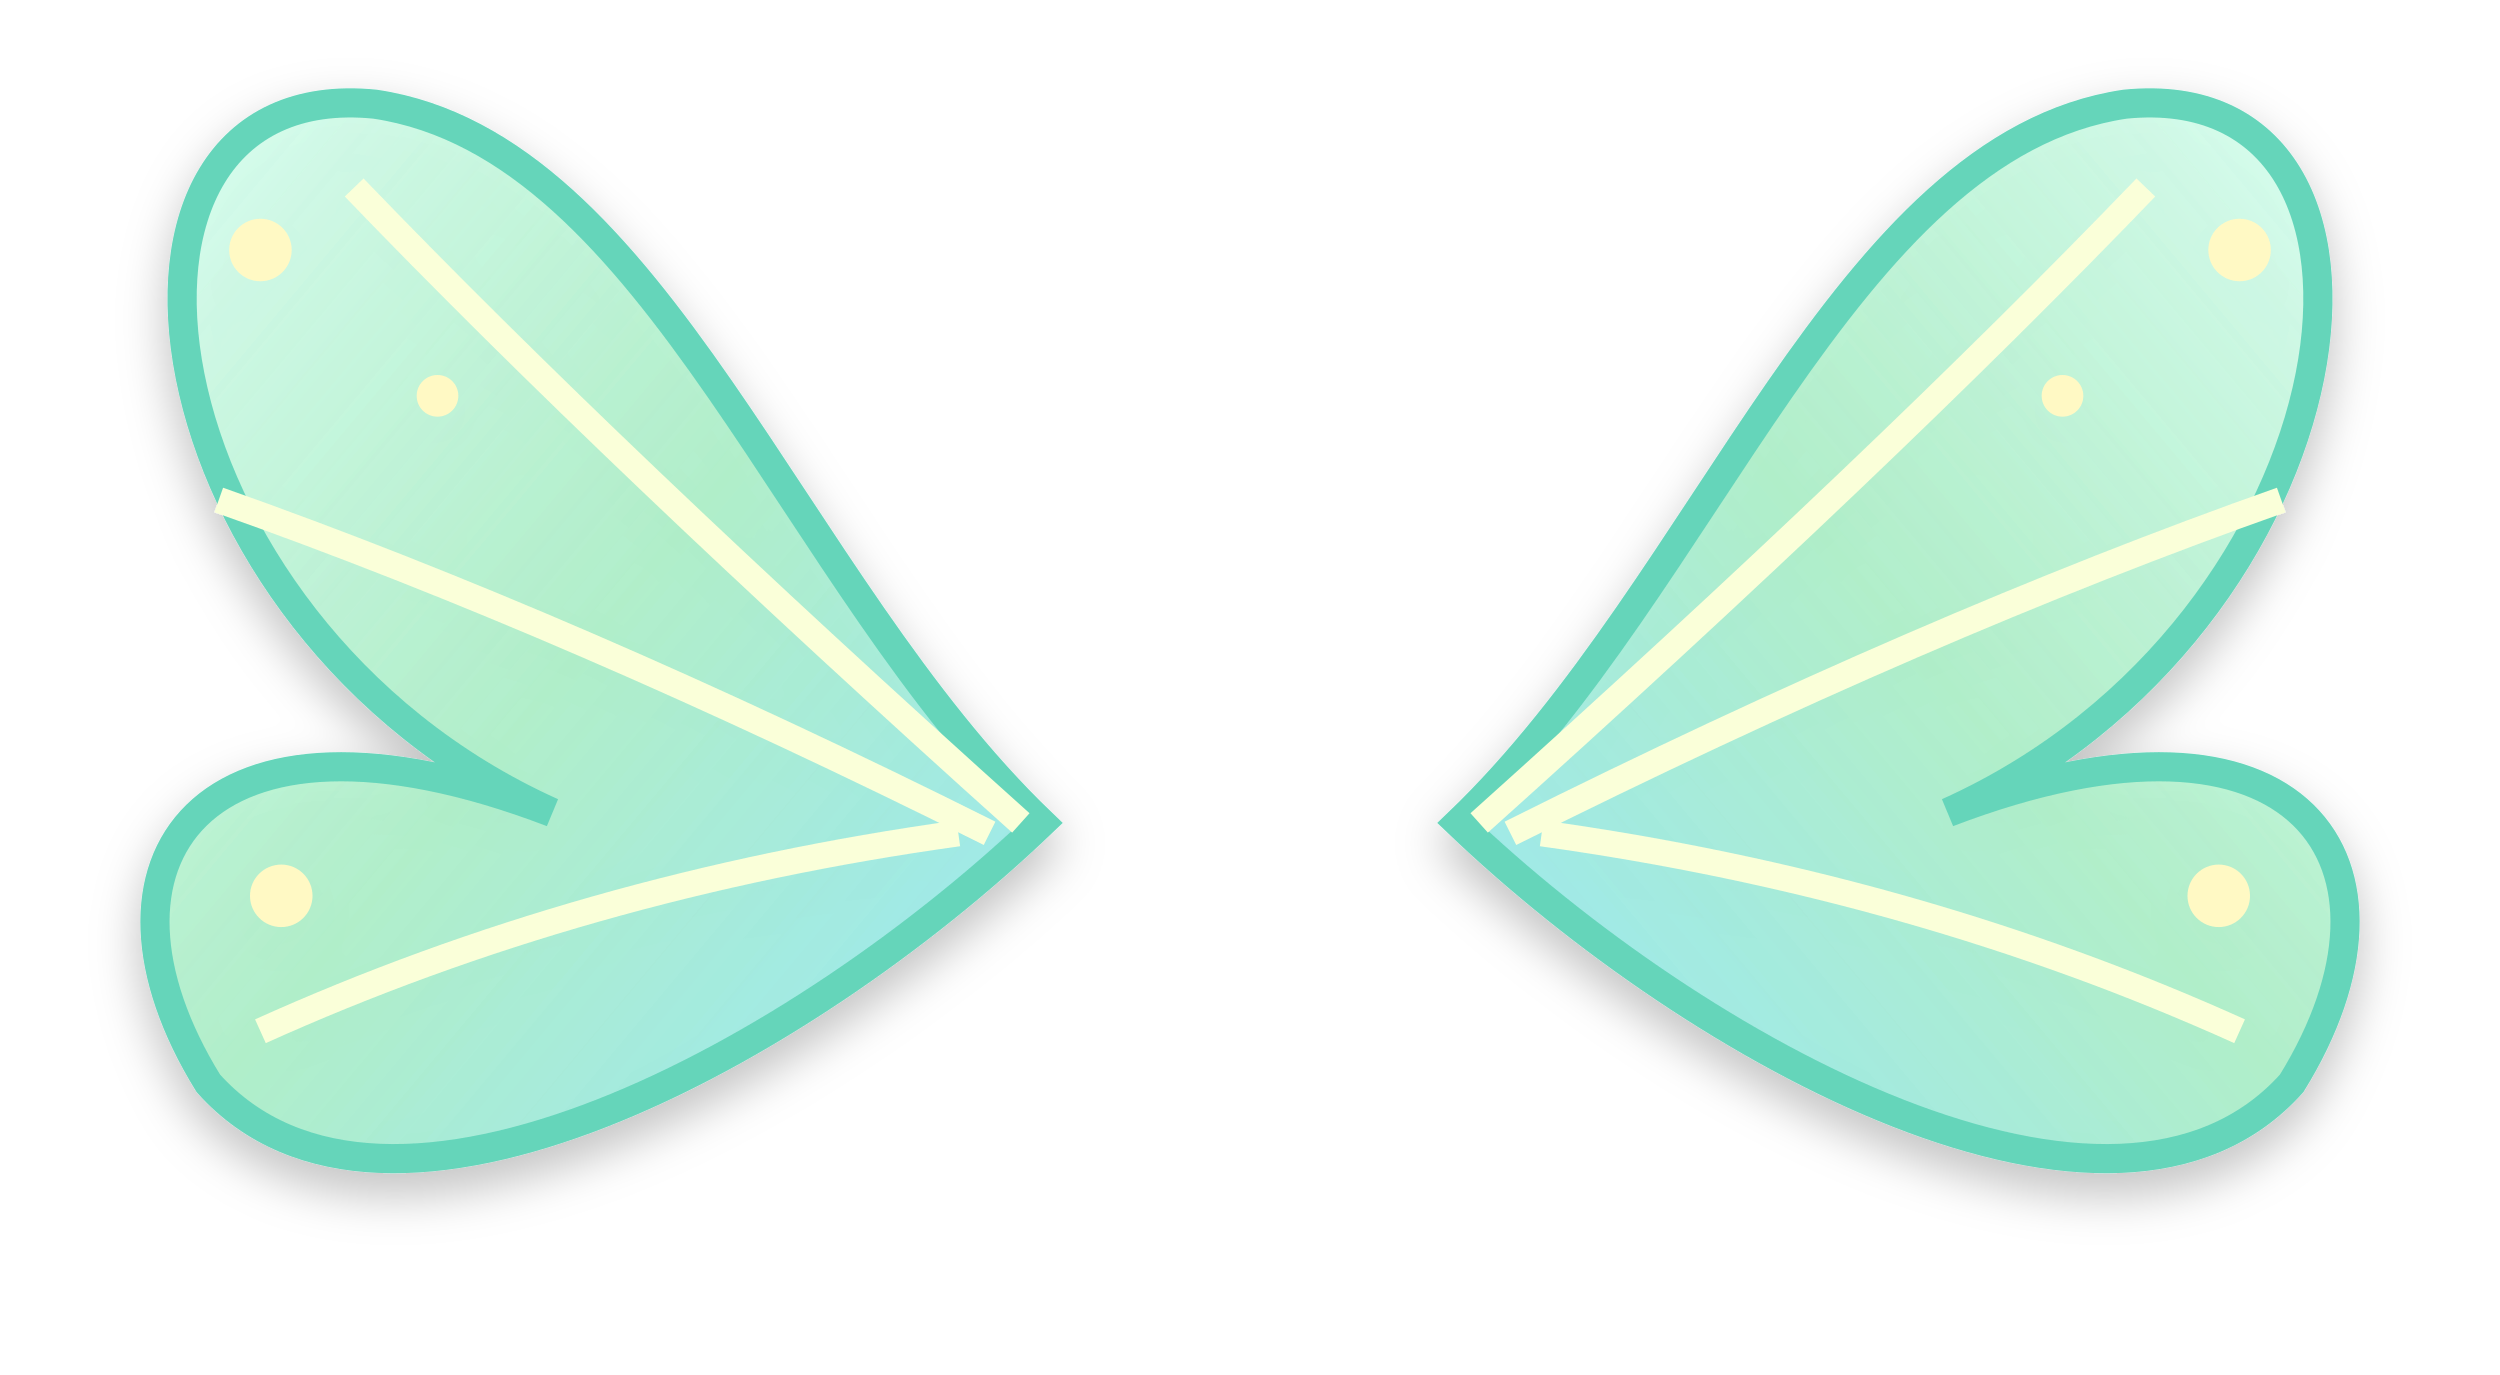
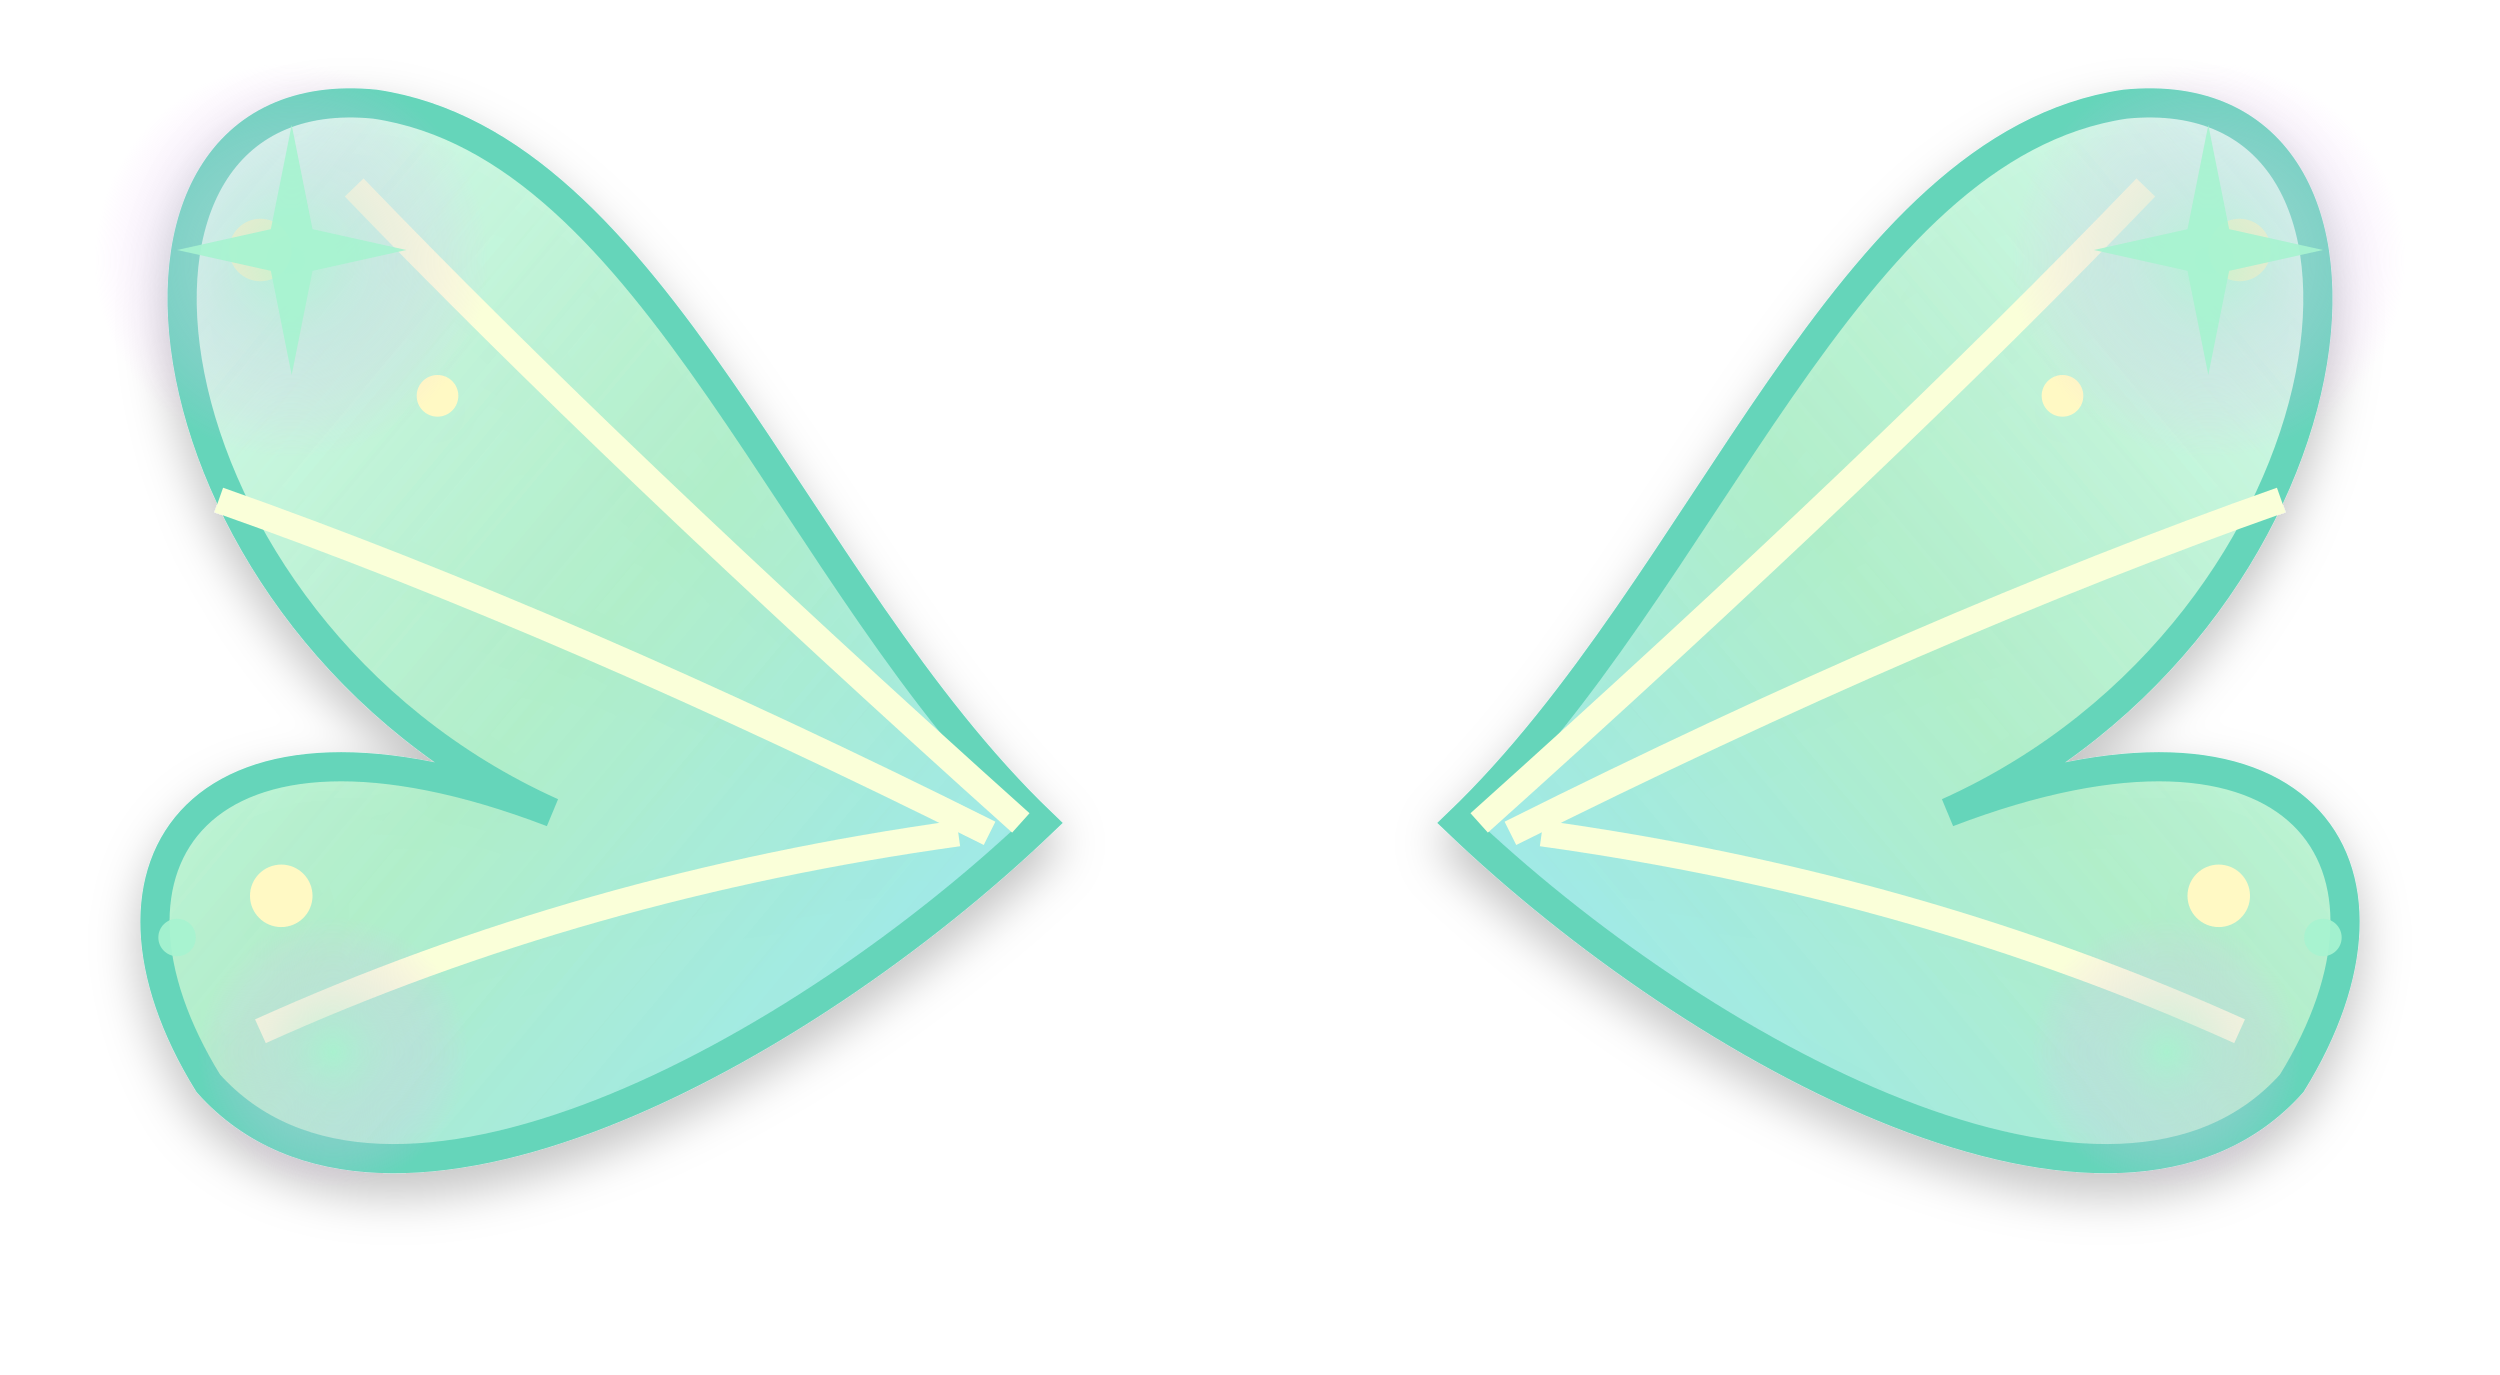
<svg xmlns="http://www.w3.org/2000/svg" width="240" height="132" viewBox="0 0 240 132">
  <defs>
    <linearGradient id="b" x1="0" y1="0" x2="1" y2="1">
      <stop stop-color="#d9fff1" stop-opacity=".88" />
      <stop offset=".5" stop-color="#a4f0c3" stop-opacity=".78" />
      <stop offset="1" stop-color="#8ee7fa" stop-opacity=".88" />
    </linearGradient>
    <filter id="shadow" x="-30%" y="-30%" width="160%" height="160%">
      <feGaussianBlur in="SourceAlpha" stdDeviation="2.3" result="blur" />
      <feOffset dy="2" />
      <feComponentTransfer>
        <feFuncA type="linear" slope="0.26" />
      </feComponentTransfer>
      <feMerge>
        <feMergeNode />
        <feMergeNode in="SourceGraphic" />
      </feMerge>
    </filter>
  </defs>
  <g filter="url(#shadow)">
    <path d="M100 79C76 56 63 14 36 10C6 7 13 60 53 78C19 65 7 83 20 104C37 123 77 101 100 79Z" fill="url(#b)" stroke="#65d5ba" stroke-width="2.8" />
    <g fill="none" stroke="#faffd9" stroke-width="2.5">
      <path d="M98 79Q59 44 34 18" />
      <path d="M95 80Q55 60 21 48" />
      <path d="M92 80Q56 85 25 99" />
    </g>
    <g fill="#fff9c4">
      <circle cx="25" cy="24" r="3" />
      <circle cx="42" cy="38" r="2" />
      <circle cx="27" cy="86" r="3" />
    </g>
    <g transform="translate(240 0) scale(-1 1)">
      <path d="M100 79C76 56 63 14 36 10C6 7 13 60 53 78C19 65 7 83 20 104C37 123 77 101 100 79Z" fill="url(#b)" stroke="#65d5ba" stroke-width="2.8" />
      <g fill="none" stroke="#faffd9" stroke-width="2.5">
        <path d="M98 79Q59 44 34 18" />
        <path d="M95 80Q55 60 21 48" />
        <path d="M92 80Q56 85 25 99" />
      </g>
      <g fill="#fff9c4">
        <circle cx="25" cy="24" r="3" />
        <circle cx="42" cy="38" r="2" />
        <circle cx="27" cy="86" r="3" />
      </g>
    </g>
  </g>
+   <defs>
+     <radialGradient id="sparkHalo">
+       <stop stop-color="#a7f3d0" stop-opacity=".65" />
+       <stop offset="1" stop-color="#f0abfc" stop-opacity="0" />
+     </radialGradient>
+   </defs>
+   <g fill="url(#sparkHalo)">
+     <circle cx="28" cy="25" r="19" />
+     <circle cx="212" cy="25" r="19" />
+     <circle cx="32" cy="101" r="13" />
+     <circle cx="208" cy="101" r="13" />
+   </g>
+   <g fill="#a7f3d0" opacity=".92">
+     <path d="M28 12L30 22L39 24L30 26L28 36L26 26L17 24L26 22Z" />
+     <path d="M212 12L214 22L223 24L214 26L212 36L210 26L201 24L210 22Z" />
+     <circle cx="17" cy="90" r="1.8" />
+     <circle cx="223" cy="90" r="1.8" />
+   </g>
</svg>
